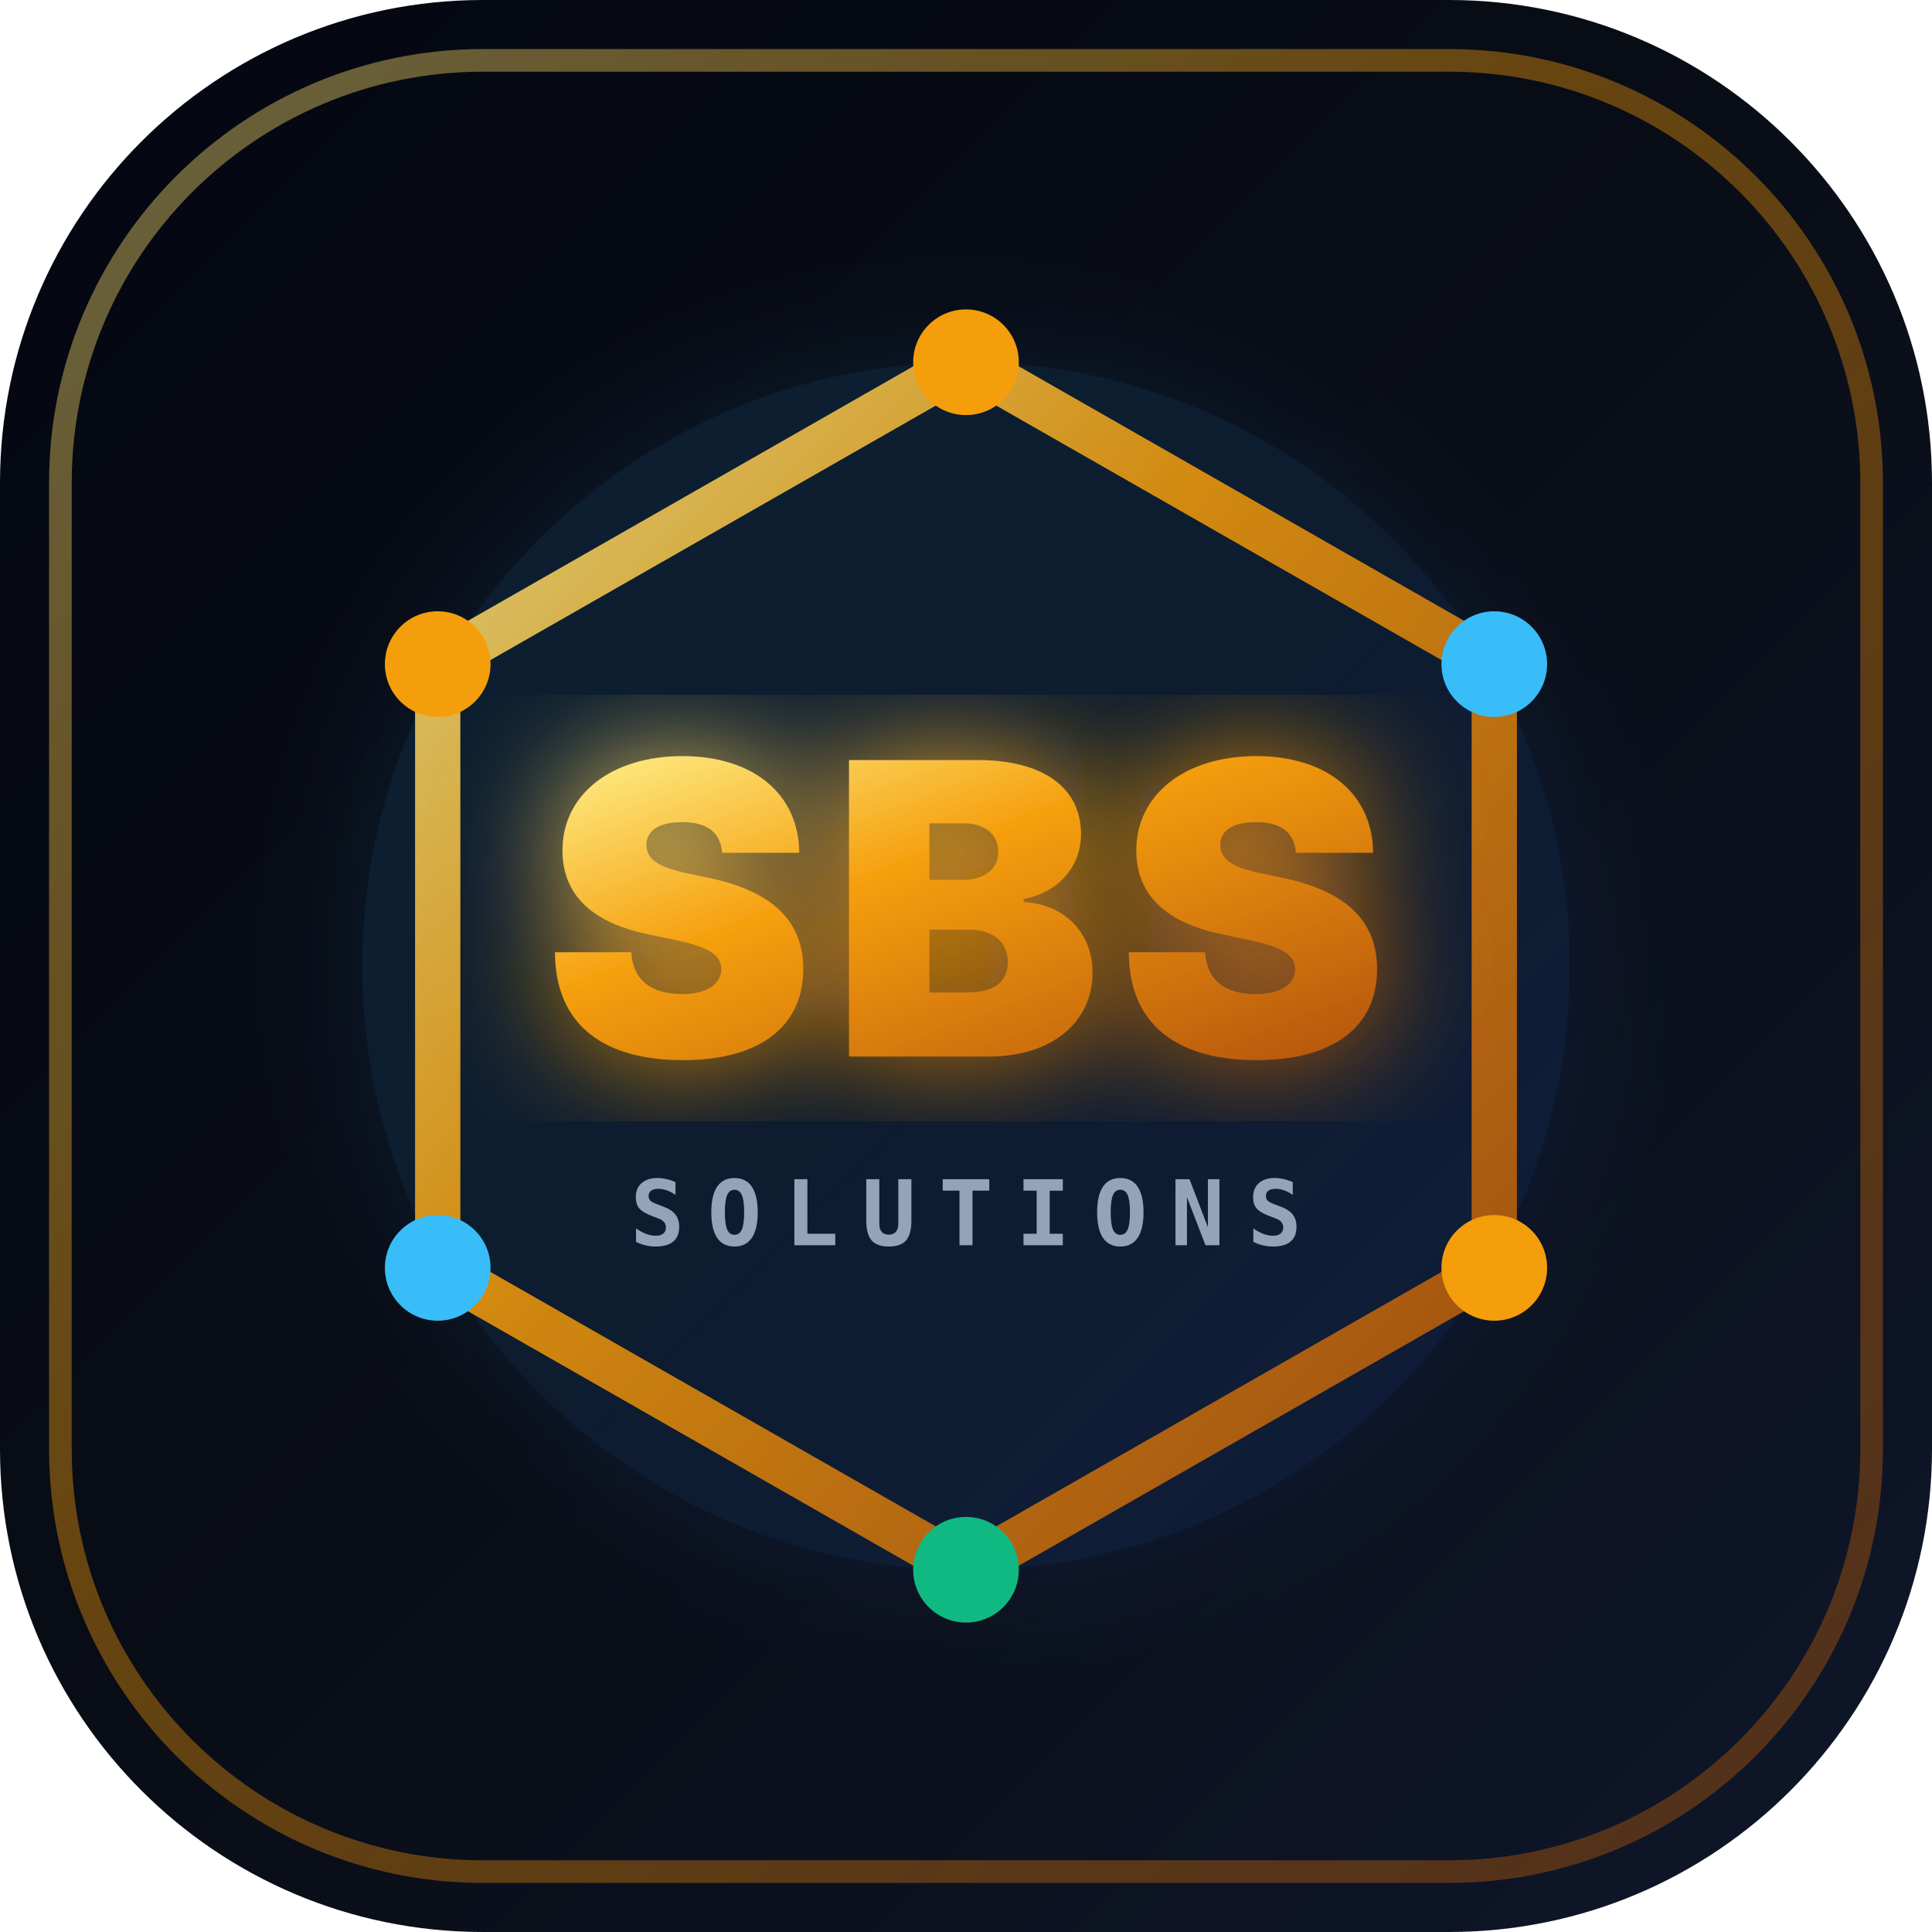
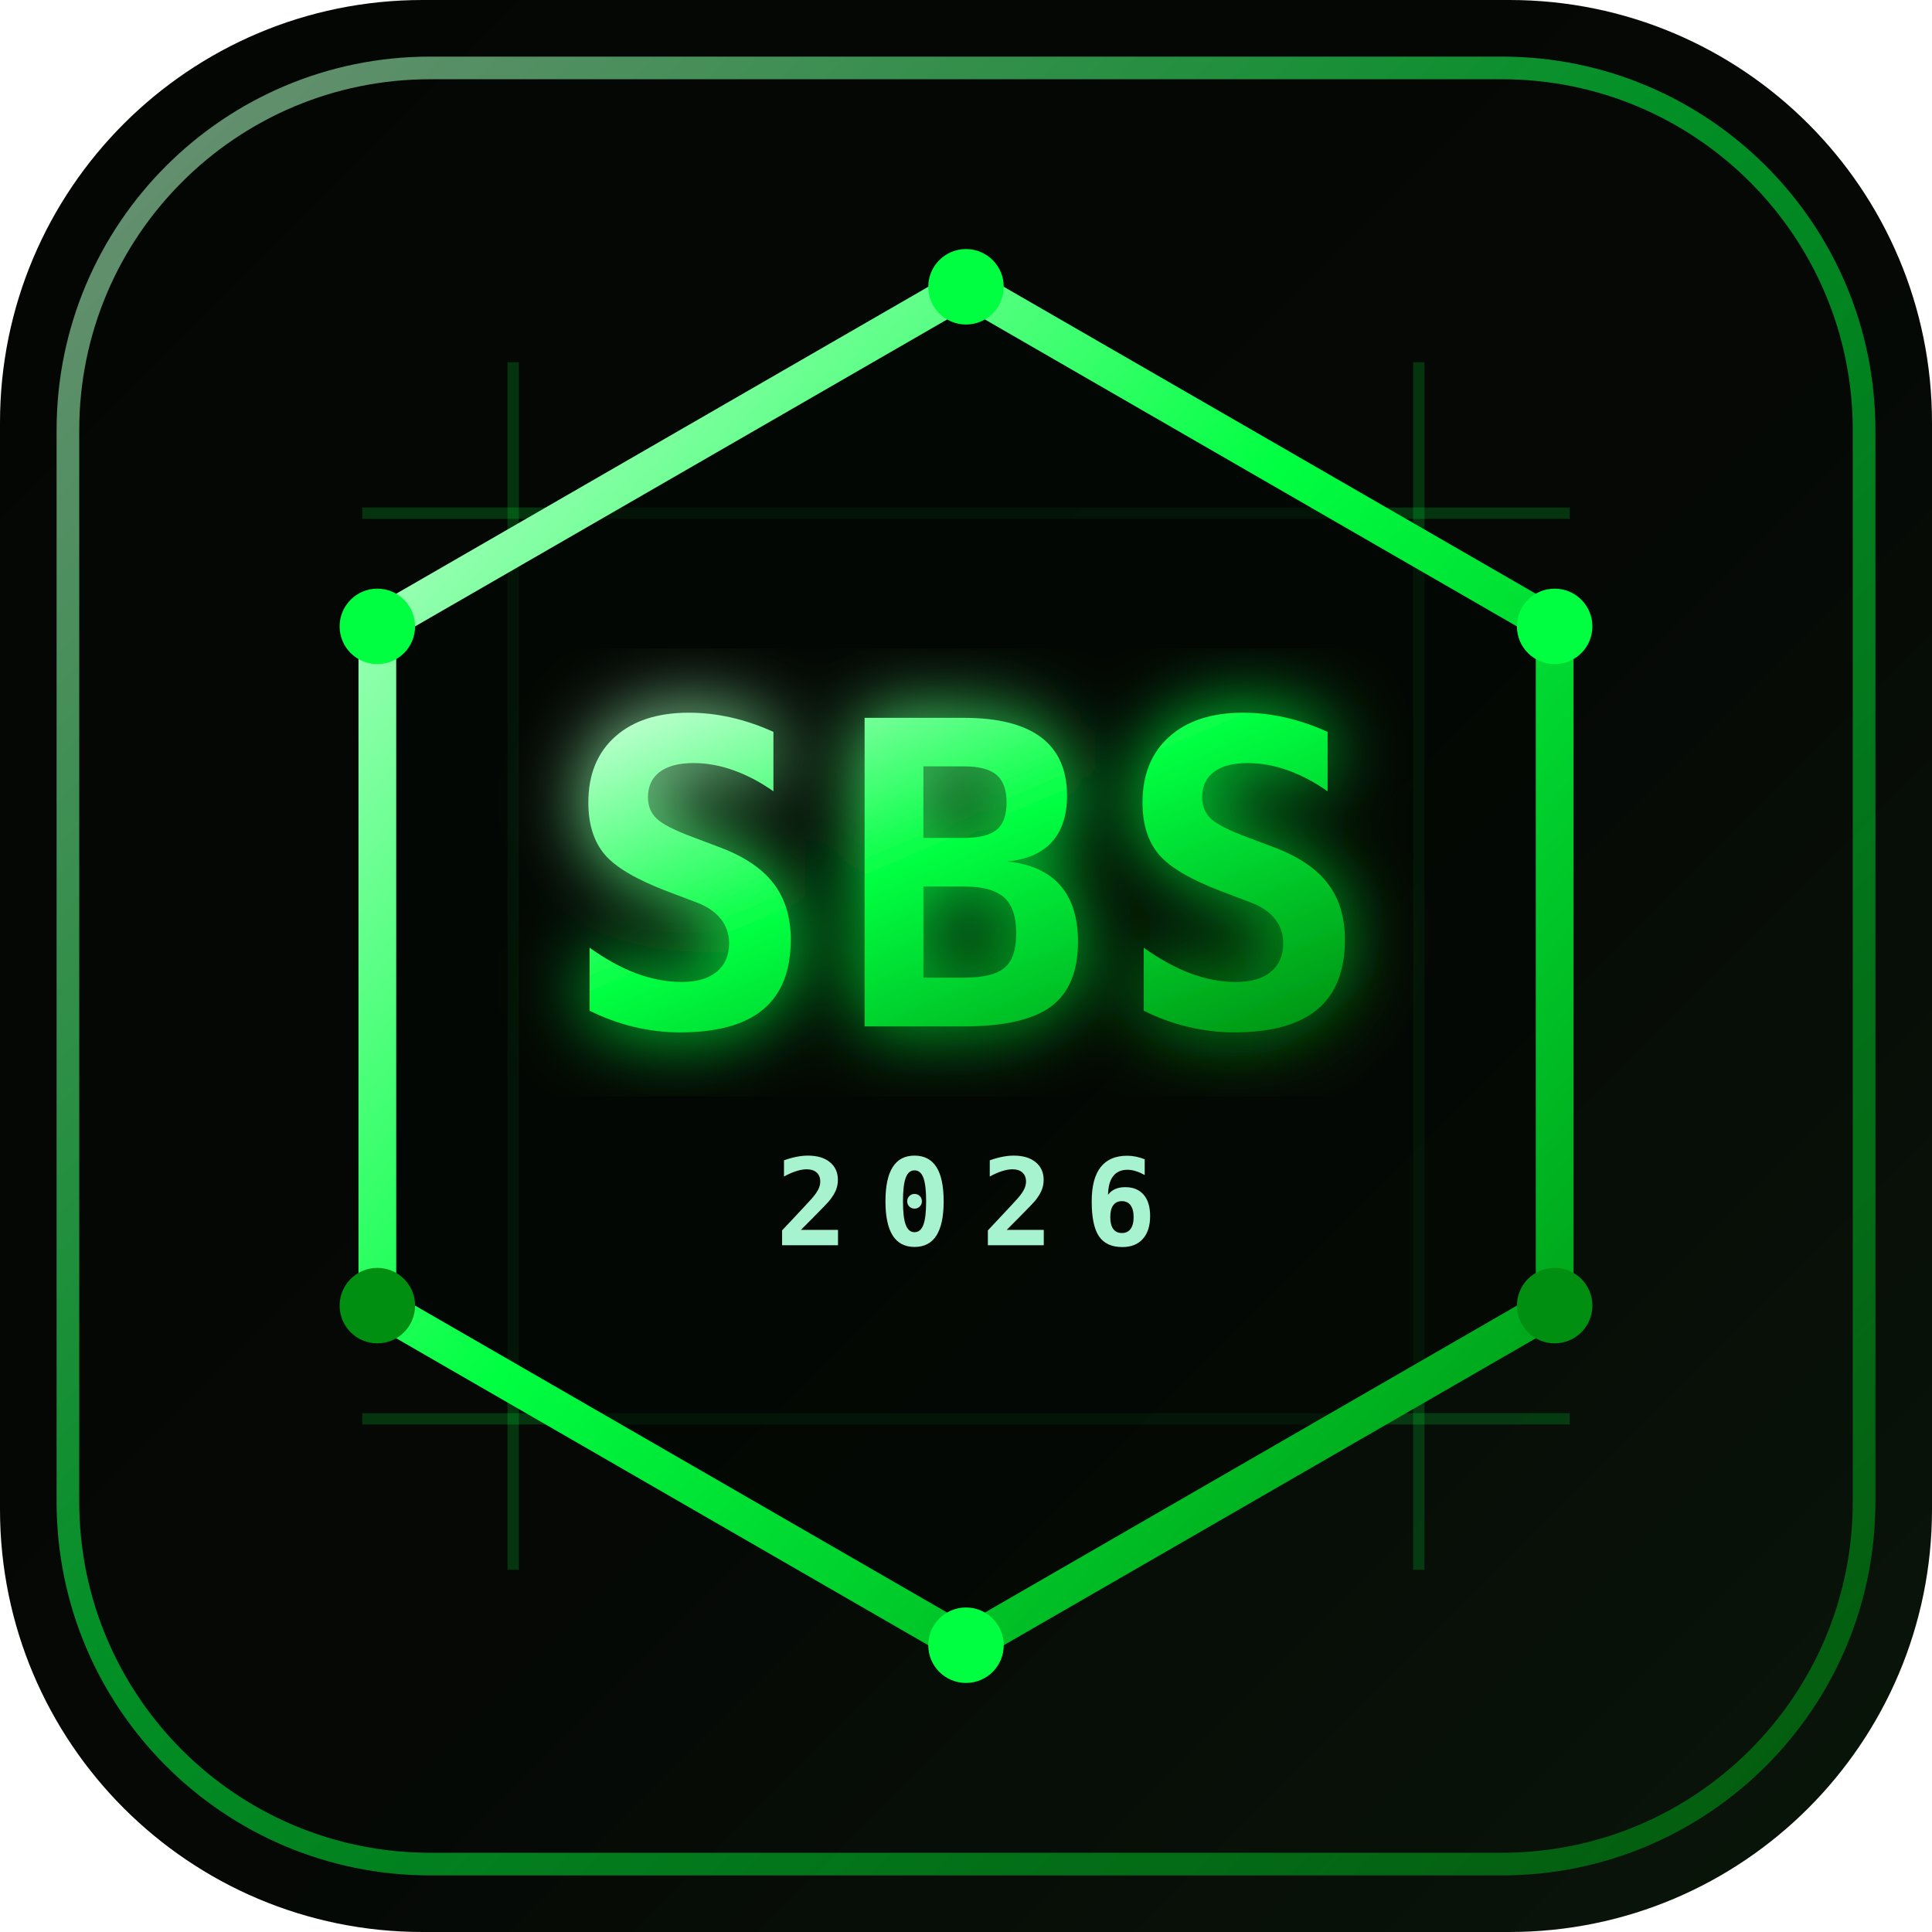
<svg xmlns="http://www.w3.org/2000/svg" viewBox="0 0 512 512" width="100%" height="100%">
  <defs>
-     <linearGradient id="bgGrad" x1="0%" y1="0%" x2="100%" y2="100%">
-       <stop offset="0%" stop-color="#040711" />
-       <stop offset="50%" stop-color="#090D16" />
-       <stop offset="100%" stop-color="#0F172A" />
+     <linearGradient id="matrixBg" x1="0%" y1="0%" x2="100%" y2="100%">
+       <stop offset="0%" stop-color="#030603" />
+       <stop offset="55%" stop-color="#050805" />
+       <stop offset="100%" stop-color="#0a160a" />
    </linearGradient>
-     <linearGradient id="goldGrad" x1="0%" y1="0%" x2="100%" y2="100%">
-       <stop offset="0%" stop-color="#FEF08A" />
-       <stop offset="40%" stop-color="#F59E0B" />
-       <stop offset="100%" stop-color="#B45309" />
+     <linearGradient id="matrixGreen" x1="0%" y1="0%" x2="100%" y2="100%">
+       <stop offset="0%" stop-color="#ccffda" />
+       <stop offset="45%" stop-color="#00FF41" />
+       <stop offset="100%" stop-color="#008F11" />
    </linearGradient>
-     <linearGradient id="cyanGrad" x1="0%" y1="0%" x2="100%" y2="100%">
-       <stop offset="0%" stop-color="#38BDF8" />
-       <stop offset="100%" stop-color="#2563EB" />
-     </linearGradient>
-     <filter id="glow" x="-20%" y="-20%" width="140%" height="140%">
-       <feGaussianBlur stdDeviation="16" result="blur" />
-       <feComposite in="SourceGraphic" in2="blur" operator="over" />
+     <filter id="neonGlow" x="-20%" y="-20%" width="140%" height="140%">
+       <feGaussianBlur stdDeviation="10" result="blur" />
+       <feMerge>
+         <feMergeNode in="blur" />
+         <feMergeNode in="SourceGraphic" />
+       </feMerge>
    </filter>
  </defs>
-   <rect width="512" height="512" rx="128" fill="url(#bgGrad)" />
-   <rect x="16" y="16" width="480" height="480" rx="112" fill="none" stroke="url(#goldGrad)" stroke-width="6" stroke-opacity="0.4" />
-   <circle cx="256" cy="256" r="160" fill="url(#cyanGrad)" opacity="0.12" filter="url(#glow)" />
-   <g fill="none" stroke-linecap="round" stroke-linejoin="round">
-     <path d="M256 96 L396 176 L396 336 L256 416 L116 336 L116 176 Z" stroke="url(#goldGrad)" stroke-width="12" opacity="0.85" />
-     <circle cx="256" cy="96" r="14" fill="#F59E0B" />
-     <circle cx="396" cy="176" r="14" fill="#38BDF8" />
-     <circle cx="396" cy="336" r="14" fill="#F59E0B" />
-     <circle cx="256" cy="416" r="14" fill="#10B981" />
-     <circle cx="116" cy="336" r="14" fill="#38BDF8" />
-     <circle cx="116" cy="176" r="14" fill="#F59E0B" />
+   <rect width="512" height="512" rx="112" fill="url(#matrixBg)" />
+   <rect x="18" y="18" width="476" height="476" rx="96" fill="none" stroke="url(#matrixGreen)" stroke-width="6" stroke-opacity="0.55" />
+   <g stroke="#00FF41" stroke-opacity="0.18" stroke-width="3" fill="none">
+     <line x1="96" y1="136" x2="416" y2="136" />
+     <line x1="96" y1="376" x2="416" y2="376" />
+     <line x1="136" y1="96" x2="136" y2="416" />
+     <line x1="376" y1="96" x2="376" y2="416" />
  </g>
-   <text x="256" y="280" font-family="'Plus Jakarta Sans', system-ui, -apple-system, sans-serif" font-size="108" font-weight="900" fill="url(#goldGrad)" text-anchor="middle" letter-spacing="4" filter="url(#glow)">SBS</text>
-   <text x="256" y="330" font-family="'JetBrains Mono', monospace" font-size="24" font-weight="700" fill="#94A3B8" text-anchor="middle" letter-spacing="6">SOLUTIONS</text>
+   <path d="M256 76 L412 166 L412 346 L256 436 L100 346 L100 166 Z" fill="#030803" fill-opacity="0.7" stroke="url(#matrixGreen)" stroke-width="10" stroke-linejoin="round" />
+   <circle cx="256" cy="76" r="10" fill="#00FF41" />
+   <circle cx="412" cy="166" r="10" fill="#00FF41" />
+   <circle cx="412" cy="346" r="10" fill="#008F11" />
+   <circle cx="256" cy="436" r="10" fill="#00FF41" />
+   <circle cx="100" cy="346" r="10" fill="#008F11" />
+   <circle cx="100" cy="166" r="10" fill="#00FF41" />
+   <text x="256" y="272" font-family="'Share Tech Mono', 'Fira Code', monospace" font-size="112" font-weight="700" fill="url(#matrixGreen)" text-anchor="middle" letter-spacing="6" filter="url(#neonGlow)">SBS</text>
+   <text x="256" y="330" font-family="'Fira Code', monospace" font-size="32" font-weight="600" fill="#a7f3d0" text-anchor="middle" letter-spacing="8">2026</text>
</svg>
